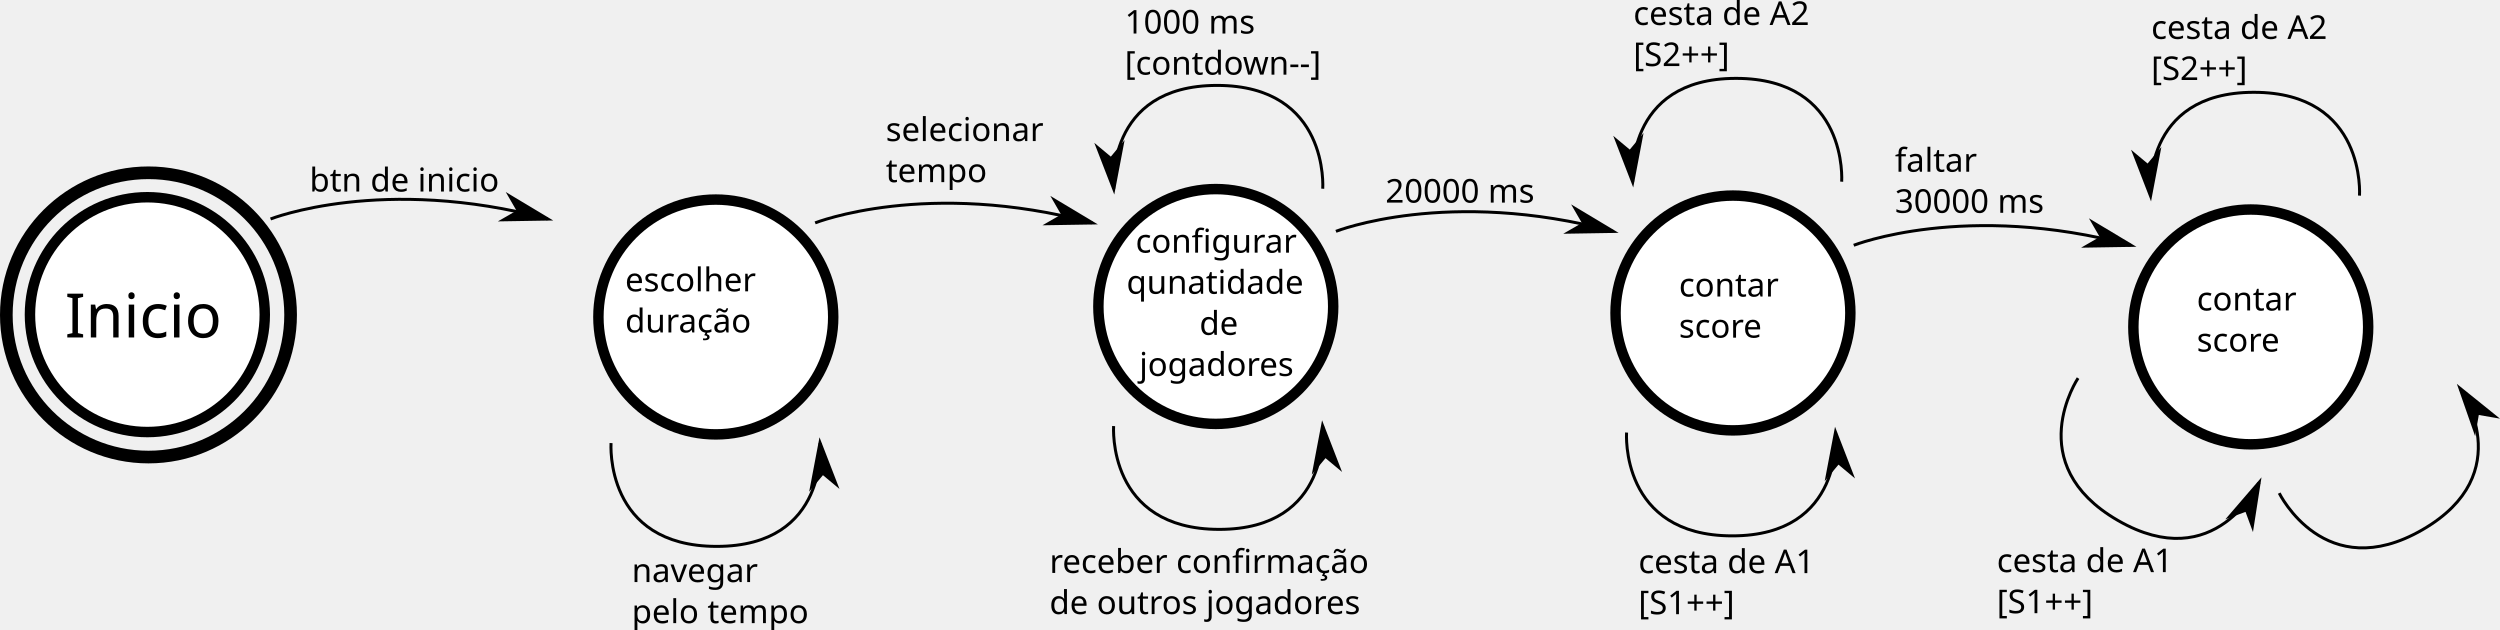
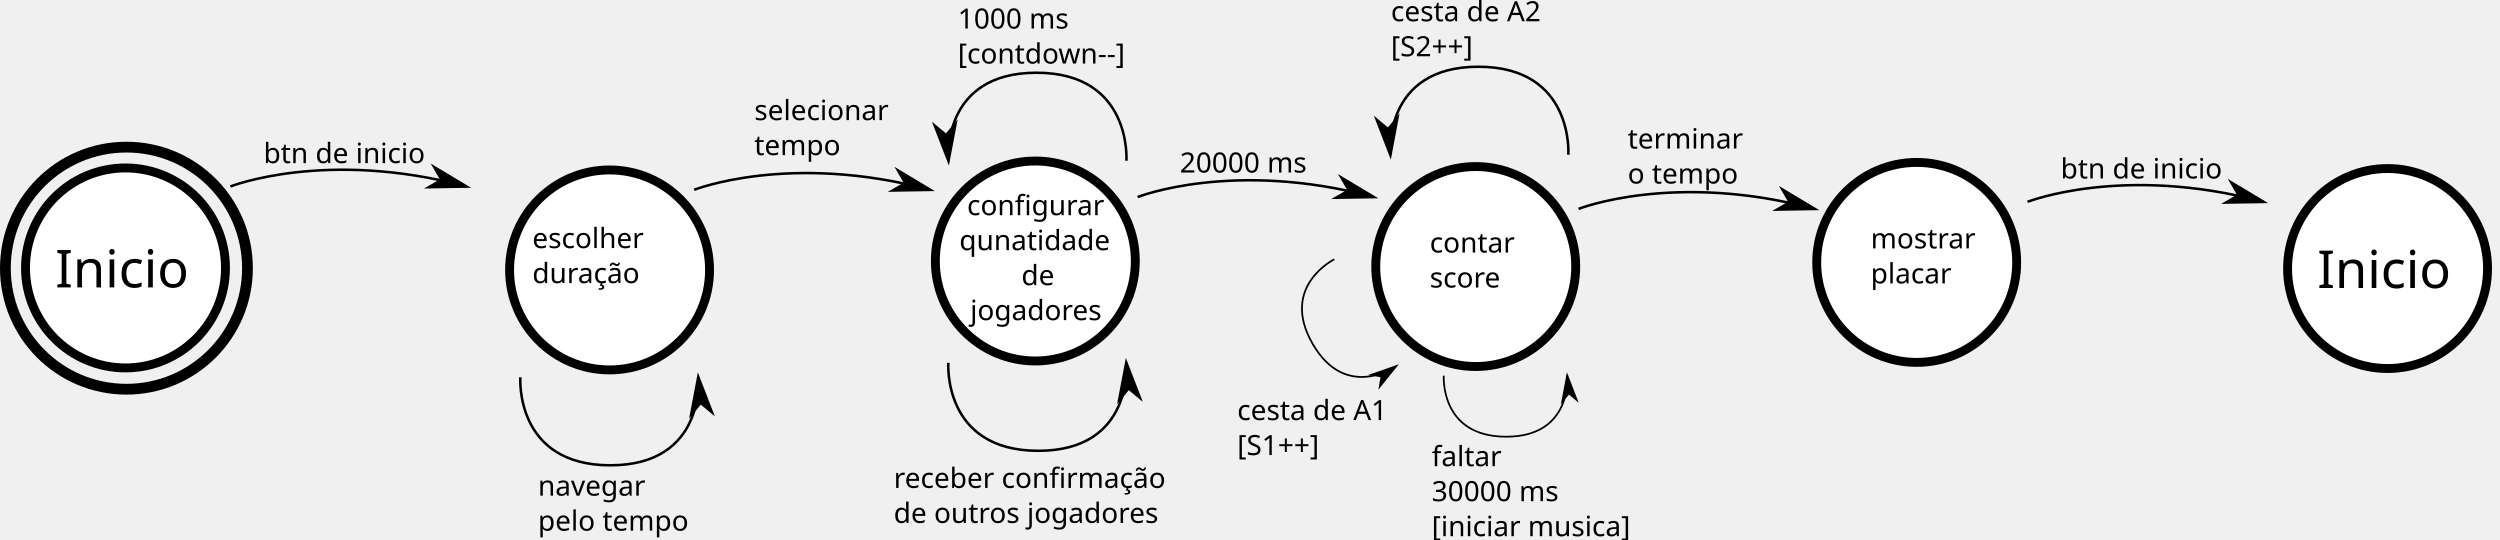
- <svg xmlns="http://www.w3.org/2000/svg" width="3041.881" height="766.542" viewBox="0 0 804.828 202.814" version="1.1" id="svg8">
+ <svg xmlns="http://www.w3.org/2000/svg" width="3572.072" height="771.366" viewBox="0 0 945.107 204.09" version="1.1" id="svg8">
  <defs id="defs2">
    <marker style="overflow:visible" id="marker1583" refX="0" refY="0" orient="auto">
      <path transform="matrix(-0.8,0,0,-0.8,-10,0)" style="fill:#000000;fill-opacity:1;fill-rule:evenodd;stroke:#000000;stroke-width:1pt;stroke-opacity:1" d="M 0,0 5,-5 -12.5,0 5,5 Z" id="path1581" />
    </marker>
    <marker orient="auto" refY="0" refX="0" id="Arrow1Lend" style="overflow:visible">
      <path id="path874" d="M 0,0 5,-5 -12.5,0 5,5 Z" style="fill:#000000;fill-opacity:1;fill-rule:evenodd;stroke:#000000;stroke-width:1pt;stroke-opacity:1" transform="matrix(-0.8,0,0,-0.8,-10,0)" />
    </marker>
    <marker orient="auto" refY="0" refX="0" id="Arrow1Lend-5" style="overflow:visible">
      <path id="path874-3" d="M 0,0 5,-5 -12.5,0 5,5 Z" style="fill:#000000;fill-opacity:1;fill-rule:evenodd;stroke:#000000;stroke-width:1pt;stroke-opacity:1" transform="matrix(-0.8,0,0,-0.8,-10,0)" />
    </marker>
    <marker style="overflow:visible" id="marker1583-2" refX="0" refY="0" orient="auto">
      <path transform="matrix(-0.8,0,0,-0.8,-10,0)" style="fill:#000000;fill-opacity:1;fill-rule:evenodd;stroke:#000000;stroke-width:1pt;stroke-opacity:1" d="M 0,0 5,-5 -12.5,0 5,5 Z" id="path1581-9" />
    </marker>
    <marker orient="auto" refY="0" refX="0" id="Arrow1Lend-5-6" style="overflow:visible">
      <path id="path874-3-7" d="M 0,0 5,-5 -12.5,0 5,5 Z" style="fill:#000000;fill-opacity:1;fill-rule:evenodd;stroke:#000000;stroke-width:1pt;stroke-opacity:1" transform="matrix(-0.8,0,0,-0.8,-10,0)" />
    </marker>
    <marker style="overflow:visible" id="marker1583-2-3" refX="0" refY="0" orient="auto">
      <path transform="matrix(-0.8,0,0,-0.8,-10,0)" style="fill:#000000;fill-opacity:1;fill-rule:evenodd;stroke:#000000;stroke-width:1pt;stroke-opacity:1" d="M 0,0 5,-5 -12.5,0 5,5 Z" id="path1581-9-5" />
    </marker>
    <marker style="overflow:visible" id="marker1583-2-2" refX="0" refY="0" orient="auto">
      <path transform="matrix(-0.8,0,0,-0.8,-10,0)" style="fill:#000000;fill-opacity:1;fill-rule:evenodd;stroke:#000000;stroke-width:1pt;stroke-opacity:1" d="M 0,0 5,-5 -12.5,0 5,5 Z" id="path1581-9-9" />
    </marker>
    <marker style="overflow:visible" id="marker1583-2-27" refX="0" refY="0" orient="auto">
      <path transform="matrix(-0.8,0,0,-0.8,-10,0)" style="fill:#000000;fill-opacity:1;fill-rule:evenodd;stroke:#000000;stroke-width:1pt;stroke-opacity:1" d="M 0,0 5,-5 -12.5,0 5,5 Z" id="path1581-9-0" />
    </marker>
    <marker style="overflow:visible" id="marker1583-2-3-3" refX="0" refY="0" orient="auto">
      <path transform="matrix(-0.8,0,0,-0.8,-10,0)" style="fill:#000000;fill-opacity:1;fill-rule:evenodd;stroke:#000000;stroke-width:1pt;stroke-opacity:1" d="M 0,0 5,-5 -12.5,0 5,5 Z" id="path1581-9-5-6" />
    </marker>
    <marker style="overflow:visible" id="marker1583-2-3-3-8" refX="0" refY="0" orient="auto">
      <path transform="matrix(-0.8,0,0,-0.8,-10,0)" style="fill:#000000;fill-opacity:1;fill-rule:evenodd;stroke:#000000;stroke-width:1pt;stroke-opacity:1" d="M 0,0 5,-5 -12.5,0 5,5 Z" id="path1581-9-5-6-7" />
    </marker>
    <marker style="overflow:visible" id="marker1583-2-2-9" refX="0" refY="0" orient="auto">
      <path transform="matrix(-0.8,0,0,-0.8,-10,0)" style="fill:#000000;fill-opacity:1;fill-rule:evenodd;stroke:#000000;stroke-width:1pt;stroke-opacity:1" d="M 0,0 5,-5 -12.5,0 5,5 Z" id="path1581-9-9-2" />
    </marker>
    <marker orient="auto" refY="0" refX="0" id="Arrow1Lend-5-6-0" style="overflow:visible">
      <path id="path874-3-7-2" d="M 0,0 5,-5 -12.5,0 5,5 Z" style="fill:#000000;fill-opacity:1;fill-rule:evenodd;stroke:#000000;stroke-width:1pt;stroke-opacity:1" transform="matrix(-0.8,0,0,-0.8,-10,0)" />
    </marker>
    <marker style="overflow:visible" id="marker1583-2-2-9-3" refX="0" refY="0" orient="auto">
      <path transform="matrix(-0.8,0,0,-0.8,-10,0)" style="fill:#000000;fill-opacity:1;fill-rule:evenodd;stroke:#000000;stroke-width:1pt;stroke-opacity:1" d="M 0,0 5,-5 -12.5,0 5,5 Z" id="path1581-9-9-2-6" />
    </marker>
+     <marker style="overflow:visible" id="marker1583-2-2-9-3-0" refX="0" refY="0" orient="auto">
+       <path transform="matrix(-0.8,0,0,-0.8,-10,0)" style="fill:#000000;fill-opacity:1;fill-rule:evenodd;stroke:#000000;stroke-width:1pt;stroke-opacity:1" d="M 0,0 5,-5 -12.5,0 5,5 Z" id="path1581-9-9-2-6-6" />
+     </marker>
+     <marker orient="auto" refY="0" refX="0" id="Arrow1Lend-2" style="overflow:visible">
+       <path id="path874-0" d="M 0,0 5,-5 -12.5,0 5,5 Z" style="fill:#000000;fill-opacity:1;fill-rule:evenodd;stroke:#000000;stroke-width:1pt;stroke-opacity:1" transform="matrix(-0.8,0,0,-0.8,-10,0)" />
+     </marker>
  </defs>
-   <g id="layer1" transform="translate(-55.77664,-135.4631)">
+   <g id="layer1" transform="translate(-55.77697,-135.4631)">
    <g id="g871" transform="translate(10.15624,146.4637)">
      <g id="g879" transform="translate(-0.5345391,-10.69078)">
        <g id="g4545">
          <g id="g887" transform="translate(2.267852,-2.267852)">
            <circle style="fill:#ffffff;fill-opacity:1;stroke:#000000;stroke-width:3.365;stroke-miterlimit:4;stroke-dasharray:none;stroke-opacity:1" id="path819" cx="91.328" cy="103.248" r="37.798" />
            <circle style="fill:none;fill-opacity:1;stroke:#000000;stroke-width:4.074;stroke-miterlimit:4;stroke-dasharray:none;stroke-opacity:1" id="path819-3" cx="91.682" cy="103.339" r="45.759" />
            <text xml:space="preserve" style="font-style:normal;font-weight:normal;font-size:19.756px;line-height:1.25;font-family:sans-serif;letter-spacing:0px;word-spacing:0px;fill:#000000;fill-opacity:1;stroke:none;stroke-width:0.265" x="64.753" y="110.613" id="text4684">
              <tspan x="64.753" y="110.613" id="tspan4682" style="stroke-width:0.265">
                <tspan x="64.753" y="110.613" id="tspan4680" style="stroke-width:0.265">Inicio</tspan>
              </tspan>
            </text>
            <circle style="fill:#ffffff;fill-opacity:1;stroke:#000000;stroke-width:3.365;stroke-miterlimit:4;stroke-dasharray:none;stroke-opacity:1" id="path819-36" cx="274.329" cy="104.004" r="37.798" />
            <circle style="fill:#ffffff;fill-opacity:1;stroke:#000000;stroke-width:3.365;stroke-miterlimit:4;stroke-dasharray:none;stroke-opacity:1" id="path819-7" cx="435.287" cy="100.626" r="37.798" />
            <text xml:space="preserve" style="font-style:normal;font-weight:normal;font-size:10.583px;line-height:1.25;font-family:sans-serif;letter-spacing:0px;word-spacing:0px;fill:#000000;fill-opacity:1;stroke:none;stroke-width:0.265" x="247.26" y="189.341" id="text2020">
              <tspan x="247.26" y="189.341" id="tspan2014" style="stroke-width:0.265">
                <tspan x="247.26" y="189.341" id="tspan2012" style="stroke-width:0.265">navegar </tspan>
              </tspan>
              <tspan x="247.26" y="202.57" id="tspan2018" style="stroke-width:0.265">
                <tspan x="247.26" y="202.57" id="tspan2016" style="stroke-width:0.265">pelo tempo</tspan>
              </tspan>
            </text>
            <path style="fill:none;stroke:#000000;stroke-width:0.965;stroke-linecap:butt;stroke-linejoin:miter;stroke-miterlimit:4;stroke-dasharray:none;stroke-opacity:1;marker-end:url(#Arrow1Lend)" d="m 130.985,72.456 c 0,0 36.051,-14.242 89.202,0" id="path61" />
            <text xml:space="preserve" style="font-style:normal;font-weight:normal;font-size:10.583px;line-height:1.25;font-family:sans-serif;letter-spacing:0px;word-spacing:0px;fill:#000000;fill-opacity:1;stroke:none;stroke-width:0.265" x="143.518" y="63.618" id="text2026">
              <tspan x="143.518" y="63.618" id="tspan2024" style="stroke-width:0.265">
                <tspan x="143.518" y="63.618" id="tspan2022" style="stroke-width:0.265">btn de inicio</tspan>
              </tspan>
            </text>
            <text xml:space="preserve" style="font-style:normal;font-weight:normal;font-size:10.583px;line-height:1.25;font-family:sans-serif;letter-spacing:0px;word-spacing:0px;fill:#000000;fill-opacity:1;stroke:none;stroke-width:0.265" x="245.134" y="95.751" id="text2050">
              <tspan x="245.134" y="95.751" id="tspan2048" style="stroke-width:0.265">escolher</tspan>
              <tspan x="245.134" y="108.981" style="stroke-width:0.265" id="tspan149">duração</tspan>
            </text>
            <path style="fill:none;stroke:#000000;stroke-width:0.965;stroke-linecap:butt;stroke-linejoin:miter;stroke-miterlimit:4;stroke-dasharray:none;stroke-opacity:1;marker-end:url(#marker1583)" d="m 240.599,144.596 c 0,0 -2.268,33.262 34.018,33.262 36.286,0 33.262,-33.262 33.262,-33.262" id="path1567" />
            <path style="fill:none;stroke:#000000;stroke-width:0.965;stroke-linecap:butt;stroke-linejoin:miter;stroke-miterlimit:4;stroke-dasharray:none;stroke-opacity:1;marker-end:url(#Arrow1Lend-5)" d="m 306.306,73.711 c 0,0 36.051,-14.242 89.202,0" id="path61-5" />
            <text xml:space="preserve" style="font-style:normal;font-weight:normal;font-size:10.583px;line-height:1.25;font-family:sans-serif;letter-spacing:0px;word-spacing:0px;fill:#000000;fill-opacity:1;stroke:none;stroke-width:0.265" x="329.045" y="47.371" id="text2036">
              <tspan x="329.045" y="47.371" id="tspan2030" style="stroke-width:0.265">
                <tspan x="329.045" y="47.371" id="tspan2028" style="stroke-width:0.265">selecionar </tspan>
              </tspan>
              <tspan x="329.045" y="60.6" id="tspan2034" style="stroke-width:0.265">
                <tspan x="329.045" y="60.6" id="tspan2032" style="stroke-width:0.265">tempo</tspan>
              </tspan>
            </text>
            <text xml:space="preserve" style="font-style:normal;font-weight:normal;font-size:10.583px;line-height:1.25;font-family:sans-serif;letter-spacing:0px;word-spacing:0px;fill:#000000;fill-opacity:1;stroke:none;stroke-width:0.265" x="408.442" y="90.924" id="text2099">
              <tspan x="0" y="0" id="tspan2097" style="stroke-width:0.265">
                <tspan x="408.442" y="90.924" id="tspan2083" style="stroke-width:0.265" />
              </tspan>
            </text>
            <path style="fill:none;stroke:#000000;stroke-width:0.965;stroke-linecap:butt;stroke-linejoin:miter;stroke-miterlimit:4;stroke-dasharray:none;stroke-opacity:1;marker-end:url(#marker1583-2)" d="m 402.394,139.12 c 0,0 -2.268,33.262 34.018,33.262 36.286,0 33.262,-33.262 33.262,-33.262" id="path1567-1" />
            <text xml:space="preserve" style="font-style:normal;font-weight:normal;font-size:10.583px;line-height:1.25;font-family:sans-serif;letter-spacing:0px;word-spacing:0px;fill:#000000;fill-opacity:1;stroke:none;stroke-width:0.265" x="408.096" y="185.588" id="text2020-2">
              <tspan x="0" y="9.364" id="tspan2014-7" style="stroke-width:0.265">
                <tspan x="408.096" y="185.588" id="tspan2012-0" style="stroke-width:0.265" />
              </tspan>
              <tspan x="0" y="9.364" id="tspan2018-9" style="stroke-width:0.265">
                <tspan x="408.096" y="198.817" id="tspan2016-3" style="stroke-width:0.265" />
              </tspan>
            </text>
            <text xml:space="preserve" style="font-style:normal;font-weight:normal;font-size:10.583px;line-height:1.25;font-family:sans-serif;letter-spacing:0px;word-spacing:0px;fill:#000000;fill-opacity:1;stroke:none;stroke-width:0.265" x="381.755" y="186.413" id="text2020-6">
              <tspan x="381.755" y="186.413" id="tspan2018-2" style="stroke-width:0.265">receber confirmação<tspan x="381.755" y="199.642" id="tspan2016-6" style="stroke-width:0.265" />
              </tspan>
              <tspan x="381.755" y="199.642" style="stroke-width:0.265" id="tspan2463">de outros jogadores</tspan>
            </text>
            <circle style="fill:#ffffff;fill-opacity:1;stroke:#000000;stroke-width:3.365;stroke-miterlimit:4;stroke-dasharray:none;stroke-opacity:1" id="path819-7-3" cx="601.778" cy="102.718" r="37.798" />
            <path style="fill:none;stroke:#000000;stroke-width:0.965;stroke-linecap:butt;stroke-linejoin:miter;stroke-miterlimit:4;stroke-dasharray:none;stroke-opacity:1;marker-end:url(#Arrow1Lend-5-6)" d="m 473.962,76.435 c 0,0 36.051,-14.242 89.202,0" id="path61-5-5" />
            <path style="fill:none;stroke:#000000;stroke-width:0.965;stroke-linecap:butt;stroke-linejoin:miter;stroke-miterlimit:4;stroke-dasharray:none;stroke-opacity:1;marker-end:url(#marker1583-2-3)" d="m 469.718,62.717 c 0,0 2.268,-33.262 -34.018,-33.262 -36.286,0 -33.262,33.262 -33.262,33.262" id="path1567-1-6" />
            <text xml:space="preserve" style="font-style:normal;font-weight:normal;font-size:10.583px;line-height:1.25;font-family:sans-serif;letter-spacing:0px;word-spacing:0px;fill:#000000;fill-opacity:1;stroke:none;stroke-width:0.265" x="405.987" y="12.76" id="text127">
              <tspan id="tspan125" x="405.987" y="12.76" style="stroke-width:0.265">1000 ms</tspan>
              <tspan x="405.987" y="25.989" style="stroke-width:0.265" id="tspan129">[contdown--]</tspan>
            </text>
            <text xml:space="preserve" style="font-style:normal;font-weight:normal;font-size:10.583px;line-height:1.25;font-family:sans-serif;letter-spacing:0px;word-spacing:0px;fill:#000000;fill-opacity:1;stroke:none;stroke-width:0.265" x="584.391" y="97.427" id="text133">
              <tspan id="tspan131" x="584.391" y="97.427" style="stroke-width:0.265">contar</tspan>
              <tspan x="584.391" y="110.656" style="stroke-width:0.265" id="tspan135">score</tspan>
              <tspan x="584.391" y="123.885" style="stroke-width:0.265" id="tspan137" />
            </text>
-             <path style="fill:none;stroke:#000000;stroke-width:0.965;stroke-linecap:butt;stroke-linejoin:miter;stroke-miterlimit:4;stroke-dasharray:none;stroke-opacity:1;marker-end:url(#marker1583-2-2)" d="m 567.53,141.208 c 0,0 -2.268,33.262 34.018,33.262 36.286,0 33.262,-33.262 33.262,-33.262" id="path1567-1-1" />
            <path style="fill:none;stroke:#000000;stroke-width:0.965;stroke-linecap:butt;stroke-linejoin:miter;stroke-miterlimit:4;stroke-dasharray:none;stroke-opacity:1;marker-end:url(#marker1583-2-3-3)" d="m 636.783,60.45 c 0,0 2.268,-33.262 -34.018,-33.262 -36.286,0 -33.262,33.262 -33.262,33.262" id="path1567-1-6-0" />
            <text xml:space="preserve" style="font-style:normal;font-weight:normal;font-size:10.583px;line-height:1.25;font-family:sans-serif;letter-spacing:0px;word-spacing:0px;fill:#000000;fill-opacity:1;stroke:none;stroke-width:0.265" x="489.898" y="67.189" id="text207">
              <tspan id="tspan205" x="489.898" y="67.189" style="stroke-width:0.265">20000 ms</tspan>
            </text>
            <text xml:space="preserve" style="font-style:normal;font-weight:normal;font-size:10.583px;line-height:1.25;font-family:sans-serif;letter-spacing:0px;word-spacing:0px;fill:#000000;fill-opacity:1;stroke:none;stroke-width:0.265" x="409.471" y="83.303" id="text411">
              <tspan x="409.471" y="83.303" id="tspan393" style="text-align:start;text-anchor:start;stroke-width:0.265">
                <tspan x="409.471" y="83.303" style="text-align:start;text-anchor:start;stroke-width:0.265" id="tspan389" dx="0 0 0 0 0 0 0 0 0 0 0">configurar</tspan>
              </tspan>
              <tspan x="406.556" y="96.532" id="tspan399" style="text-align:start;text-anchor:start;stroke-width:0.265">
                <tspan x="406.556" y="96.532" style="text-align:start;text-anchor:start;stroke-width:0.265" id="tspan395" dx="0 0 0 0 0 0 0 0 0 0 0 0">qunatidade </tspan>
              </tspan>
              <tspan x="430.028" y="109.762" id="tspan405" style="text-align:start;text-anchor:start;stroke-width:0.265">
                <tspan x="430.028" y="109.762" style="text-align:start;text-anchor:start;stroke-width:0.265" id="tspan401" dx="0 0 0 0">de </tspan>
              </tspan>
              <tspan x="410.659" y="122.991" id="tspan409" style="text-align:start;text-anchor:start;stroke-width:0.265">
                <tspan x="410.659" y="122.991" style="text-align:start;text-anchor:start;stroke-width:0.265" id="tspan407">jogadores</tspan>
              </tspan>
            </text>
            <flowRoot xml:space="preserve" id="flowRoot228" style="font-style:normal;font-weight:normal;font-size:40px;line-height:1.25;font-family:sans-serif;letter-spacing:0px;word-spacing:0px;fill:#000000;fill-opacity:1;stroke:none" transform="matrix(0.2645828,0,0,0.2645828,41.61879,41.59783)">
              <flowRegion id="flowRegion230">
                <rect id="rect232" width="54.548" height="74.751" x="1488.965" y="186.887" />
              </flowRegion>
              <flowPara id="flowPara234" />
            </flowRoot>
-             <text xml:space="preserve" style="font-style:normal;font-weight:normal;font-size:10.583px;line-height:1.25;font-family:sans-serif;letter-spacing:0px;word-spacing:0px;fill:#000000;fill-opacity:1;stroke:none;stroke-width:0.265" x="571.346" y="186.469" id="text447">
-               <tspan x="571.346" y="186.469" id="tspan441" style="stroke-width:0.265">
-                 <tspan x="571.346" y="186.469" id="tspan437" style="stroke-width:0.265">cesta de A1</tspan>
-                 <tspan dx="0" x="633.791" y="186.469" id="tspan439" style="stroke-width:0.265" />
+             <text xml:space="preserve" style="font-style:normal;font-weight:normal;font-size:10.583px;line-height:1.25;font-family:sans-serif;letter-spacing:0px;word-spacing:0px;fill:#000000;fill-opacity:1;stroke:none;stroke-width:0.265" x="511.626" y="160.767" id="text447">
+               <tspan x="511.626" y="160.767" id="tspan441" style="stroke-width:0.265">
+                 <tspan x="511.626" y="160.767" id="tspan437" style="stroke-width:0.265">cesta de A1</tspan>
+                 <tspan dx="0" x="574.071" y="160.767" id="tspan439" style="stroke-width:0.265" />
              </tspan>
-               <tspan x="571.346" y="199.698" id="tspan445" style="stroke-width:0.265">
-                 <tspan x="571.346" y="199.698" id="tspan443" style="stroke-width:0.265">[S1++]</tspan>
+               <tspan x="511.626" y="173.996" id="tspan445" style="stroke-width:0.265">
+                 <tspan x="511.626" y="173.996" id="tspan443" style="stroke-width:0.265">[S1++]</tspan>
              </tspan>
            </text>
            <text xml:space="preserve" style="font-style:normal;font-weight:normal;font-size:10.583px;line-height:1.25;font-family:sans-serif;letter-spacing:0px;word-spacing:0px;fill:#000000;fill-opacity:1;stroke:none;stroke-width:0.265" x="569.722" y="9.999" id="text459">
              <tspan x="569.722" y="9.999" id="tspan453" style="stroke-width:0.265">
                <tspan x="569.722" y="9.999" id="tspan449" style="stroke-width:0.265">cesta de A2</tspan>
                <tspan dx="0" x="632.167" y="9.999" id="tspan451" style="stroke-width:0.265" />
              </tspan>
              <tspan x="569.722" y="23.228" id="tspan457" style="stroke-width:0.265">
                <tspan x="569.722" y="23.228" id="tspan455" style="stroke-width:0.265">[S2++]</tspan>
              </tspan>
            </text>
-             <circle style="fill:#ffffff;fill-opacity:1;stroke:#000000;stroke-width:3.365;stroke-miterlimit:4;stroke-dasharray:none;stroke-opacity:1" id="path819-7-3-3" cx="768.48" cy="107.205" r="37.798" />
+             <circle style="fill:#ffffff;fill-opacity:1;stroke:#000000;stroke-width:3.365;stroke-miterlimit:4;stroke-dasharray:none;stroke-opacity:1" id="path819-7-3-3" cx="768.48" cy="101.157" r="37.798" />
            <path style="fill:none;stroke:#000000;stroke-width:0.965;stroke-linecap:butt;stroke-linejoin:miter;stroke-miterlimit:4;stroke-dasharray:none;stroke-opacity:1;marker-end:url(#Arrow1Lend-5-6-0)" d="m 640.664,80.921 c 0,0 36.051,-14.242 89.202,0" id="path61-5-5-7" />
-             <text xml:space="preserve" style="font-style:normal;font-weight:normal;font-size:10.583px;line-height:1.25;font-family:sans-serif;letter-spacing:0px;word-spacing:0px;fill:#000000;fill-opacity:1;stroke:none;stroke-width:0.265" x="751.093" y="101.913" id="text133-5">
-               <tspan id="tspan131-9" x="751.093" y="101.913" style="stroke-width:0.265">contar</tspan>
-               <tspan x="751.093" y="115.142" style="stroke-width:0.265" id="tspan135-2">score</tspan>
-               <tspan x="751.093" y="128.371" style="stroke-width:0.265" id="tspan137-2" />
+             <text xml:space="preserve" style="font-style:normal;font-weight:normal;font-size:10.583px;line-height:1.25;font-family:sans-serif;letter-spacing:0px;word-spacing:0px;fill:#000000;fill-opacity:1;stroke:none;stroke-width:0.265" x="751.093" y="95.865" id="text133-5">
+               <tspan x="751.093" y="95.865" style="stroke-width:0.265" id="tspan135-2">mostrar</tspan>
+               <tspan x="751.093" y="109.095" style="stroke-width:0.265" id="tspan492">placar</tspan>
+               <tspan x="751.093" y="122.324" style="stroke-width:0.265" id="tspan137-2" />
            </text>
-             <path style="fill:none;stroke:#000000;stroke-width:0.965;stroke-linecap:butt;stroke-linejoin:miter;stroke-miterlimit:4;stroke-dasharray:none;stroke-opacity:1;marker-end:url(#marker1583-2-2-9)" d="m 712.883,123.691 c 0,0 -18.595,27.672 12.829,45.815 31.424,18.143 45.437,-12.175 45.437,-12.175" id="path1567-1-1-8" />
-             <path style="fill:none;stroke:#000000;stroke-width:0.965;stroke-linecap:butt;stroke-linejoin:miter;stroke-miterlimit:4;stroke-dasharray:none;stroke-opacity:1;marker-end:url(#marker1583-2-3-3-8)" d="m 803.485,64.936 c 0,0 2.268,-33.262 -34.018,-33.262 -36.286,0 -33.262,33.262 -33.262,33.262" id="path1567-1-6-0-9" />
-             <text xml:space="preserve" style="font-style:normal;font-weight:normal;font-size:10.583px;line-height:1.25;font-family:sans-serif;letter-spacing:0px;word-spacing:0px;fill:#000000;fill-opacity:1;stroke:none;stroke-width:0.265" x="653.927" y="57.242" id="text207-7">
-               <tspan id="tspan205-3" x="653.927" y="57.242" style="stroke-width:0.265">faltar </tspan>
-               <tspan x="653.927" y="70.472" style="stroke-width:0.265" id="tspan366">30000 ms</tspan>
+             <text xml:space="preserve" style="font-style:normal;font-weight:normal;font-size:10.583px;line-height:1.25;font-family:sans-serif;letter-spacing:0px;word-spacing:0px;fill:#000000;fill-opacity:1;stroke:none;stroke-width:0.265" x="585.135" y="178.195" id="text207-7">
+               <tspan id="tspan205-3" x="585.135" y="178.195" style="stroke-width:0.265">faltar </tspan>
+               <tspan x="585.135" y="191.424" style="stroke-width:0.265" id="tspan366">30000 ms</tspan>
+               <tspan x="585.135" y="204.653" style="stroke-width:0.265" id="tspan488">[iniciar musica]</tspan>
            </text>
-             <text xml:space="preserve" style="font-style:normal;font-weight:normal;font-size:10.583px;line-height:1.25;font-family:sans-serif;letter-spacing:0px;word-spacing:0px;fill:#000000;fill-opacity:1;stroke:none;stroke-width:0.265" x="686.732" y="186.144" id="text435">
-               <tspan x="686.732" y="186.144" id="tspan429" style="stroke-width:0.265">
-                 <tspan x="686.732" y="186.144" id="tspan425" style="stroke-width:0.265">cesta de A1</tspan>
-                 <tspan dx="0" x="749.178" y="186.144" id="tspan427" style="stroke-width:0.265" />
-               </tspan>
-               <tspan x="686.732" y="199.374" id="tspan433" style="stroke-width:0.265">
-                 <tspan x="686.732" y="199.374" id="tspan431" style="stroke-width:0.265">[S1++]</tspan>
+             <path style="fill:none;stroke:#000000;stroke-width:0.669;stroke-linecap:butt;stroke-linejoin:miter;stroke-miterlimit:4;stroke-dasharray:none;stroke-opacity:1;marker-end:url(#marker1583-2-2-9-3)" d="m 548.319,99.994 c 0,0 -20.771,10.175 -8.184,31.976 12.587,21.801 31.522,8.446 31.522,8.446" id="path1567-1-1-8-1" />
+             <path style="fill:none;stroke:#000000;stroke-width:0.669;stroke-linecap:butt;stroke-linejoin:miter;stroke-miterlimit:4;stroke-dasharray:none;stroke-opacity:1;marker-end:url(#marker1583-2-2-9-3-0)" d="m 589.691,143.975 c 0,0 -1.573,23.076 23.6,23.076 25.173,0 23.076,-23.076 23.076,-23.076" id="path1567-1-1-8-1-3" />
+             <text xml:space="preserve" style="font-style:normal;font-weight:normal;font-size:10.583px;line-height:1.25;font-family:sans-serif;letter-spacing:0px;word-spacing:0px;fill:#000000;fill-opacity:1;stroke:none;stroke-width:0.265" x="659.23" y="58.117" id="text484">
+               <tspan id="tspan482" x="659.23" y="58.117" style="stroke-width:0.265">terminar </tspan>
+               <tspan x="659.23" y="71.347" style="stroke-width:0.265" id="tspan486">o tempo</tspan>
+             </text>
+             <path style="fill:none;stroke:#000000;stroke-width:0.965;stroke-linecap:butt;stroke-linejoin:miter;stroke-miterlimit:4;stroke-dasharray:none;stroke-opacity:1;marker-end:url(#Arrow1Lend-2)" d="m 810.36,78.262 c 0,0 36.051,-14.242 89.202,0" id="path61-6" />
+             <text xml:space="preserve" style="font-style:normal;font-weight:normal;font-size:10.583px;line-height:1.25;font-family:sans-serif;letter-spacing:0px;word-spacing:0px;fill:#000000;fill-opacity:1;stroke:none;stroke-width:0.265" x="822.893" y="69.425" id="text2026-1">
+               <tspan x="822.893" y="69.425" id="tspan2024-5" style="stroke-width:0.265">
+                 <tspan x="822.893" y="69.425" id="tspan2022-5" style="stroke-width:0.265">btn de inicio</tspan>
              </tspan>
            </text>
-             <text xml:space="preserve" style="font-style:normal;font-weight:normal;font-size:10.583px;line-height:1.25;font-family:sans-serif;letter-spacing:0px;word-spacing:0px;fill:#000000;fill-opacity:1;stroke:none;stroke-width:0.265" x="736.424" y="14.485" id="text423">
-               <tspan x="736.424" y="14.485" id="tspan417" style="stroke-width:0.265">
-                 <tspan x="736.424" y="14.485" id="tspan413" style="stroke-width:0.265">cesta de A2</tspan>
-                 <tspan dx="0" x="798.869" y="14.485" id="tspan415" style="stroke-width:0.265" />
-               </tspan>
-               <tspan x="736.424" y="27.714" id="tspan421" style="stroke-width:0.265">
-                 <tspan x="736.424" y="27.714" id="tspan419" style="stroke-width:0.265">[S2++]</tspan>
+             <circle style="fill:#ffffff;fill-opacity:1;stroke:#000000;stroke-width:3.365;stroke-miterlimit:4;stroke-dasharray:none;stroke-opacity:1" id="path819-4" cx="946.491" cy="103.474" r="37.798" />
+             <text xml:space="preserve" style="font-style:normal;font-weight:normal;font-size:19.756px;line-height:1.25;font-family:sans-serif;letter-spacing:0px;word-spacing:0px;fill:#000000;fill-opacity:1;stroke:none;stroke-width:0.265" x="919.916" y="110.839" id="text4684-7">
+               <tspan x="919.916" y="110.839" id="tspan4682-6" style="stroke-width:0.265">
+                 <tspan x="919.916" y="110.839" id="tspan4680-5" style="stroke-width:0.265">Inicio</tspan>
              </tspan>
            </text>
-             <path style="fill:none;stroke:#000000;stroke-width:0.965;stroke-linecap:butt;stroke-linejoin:miter;stroke-miterlimit:4;stroke-dasharray:none;stroke-opacity:1;marker-end:url(#marker1583-2-2-9-3)" d="m 777.64,160.713 c 0,0 14.667,29.94 46.091,11.797 31.424,-18.143 12.175,-45.437 12.175,-45.437" id="path1567-1-1-8-1" />
          </g>
        </g>
      </g>
    </g>
  </g>
</svg>
